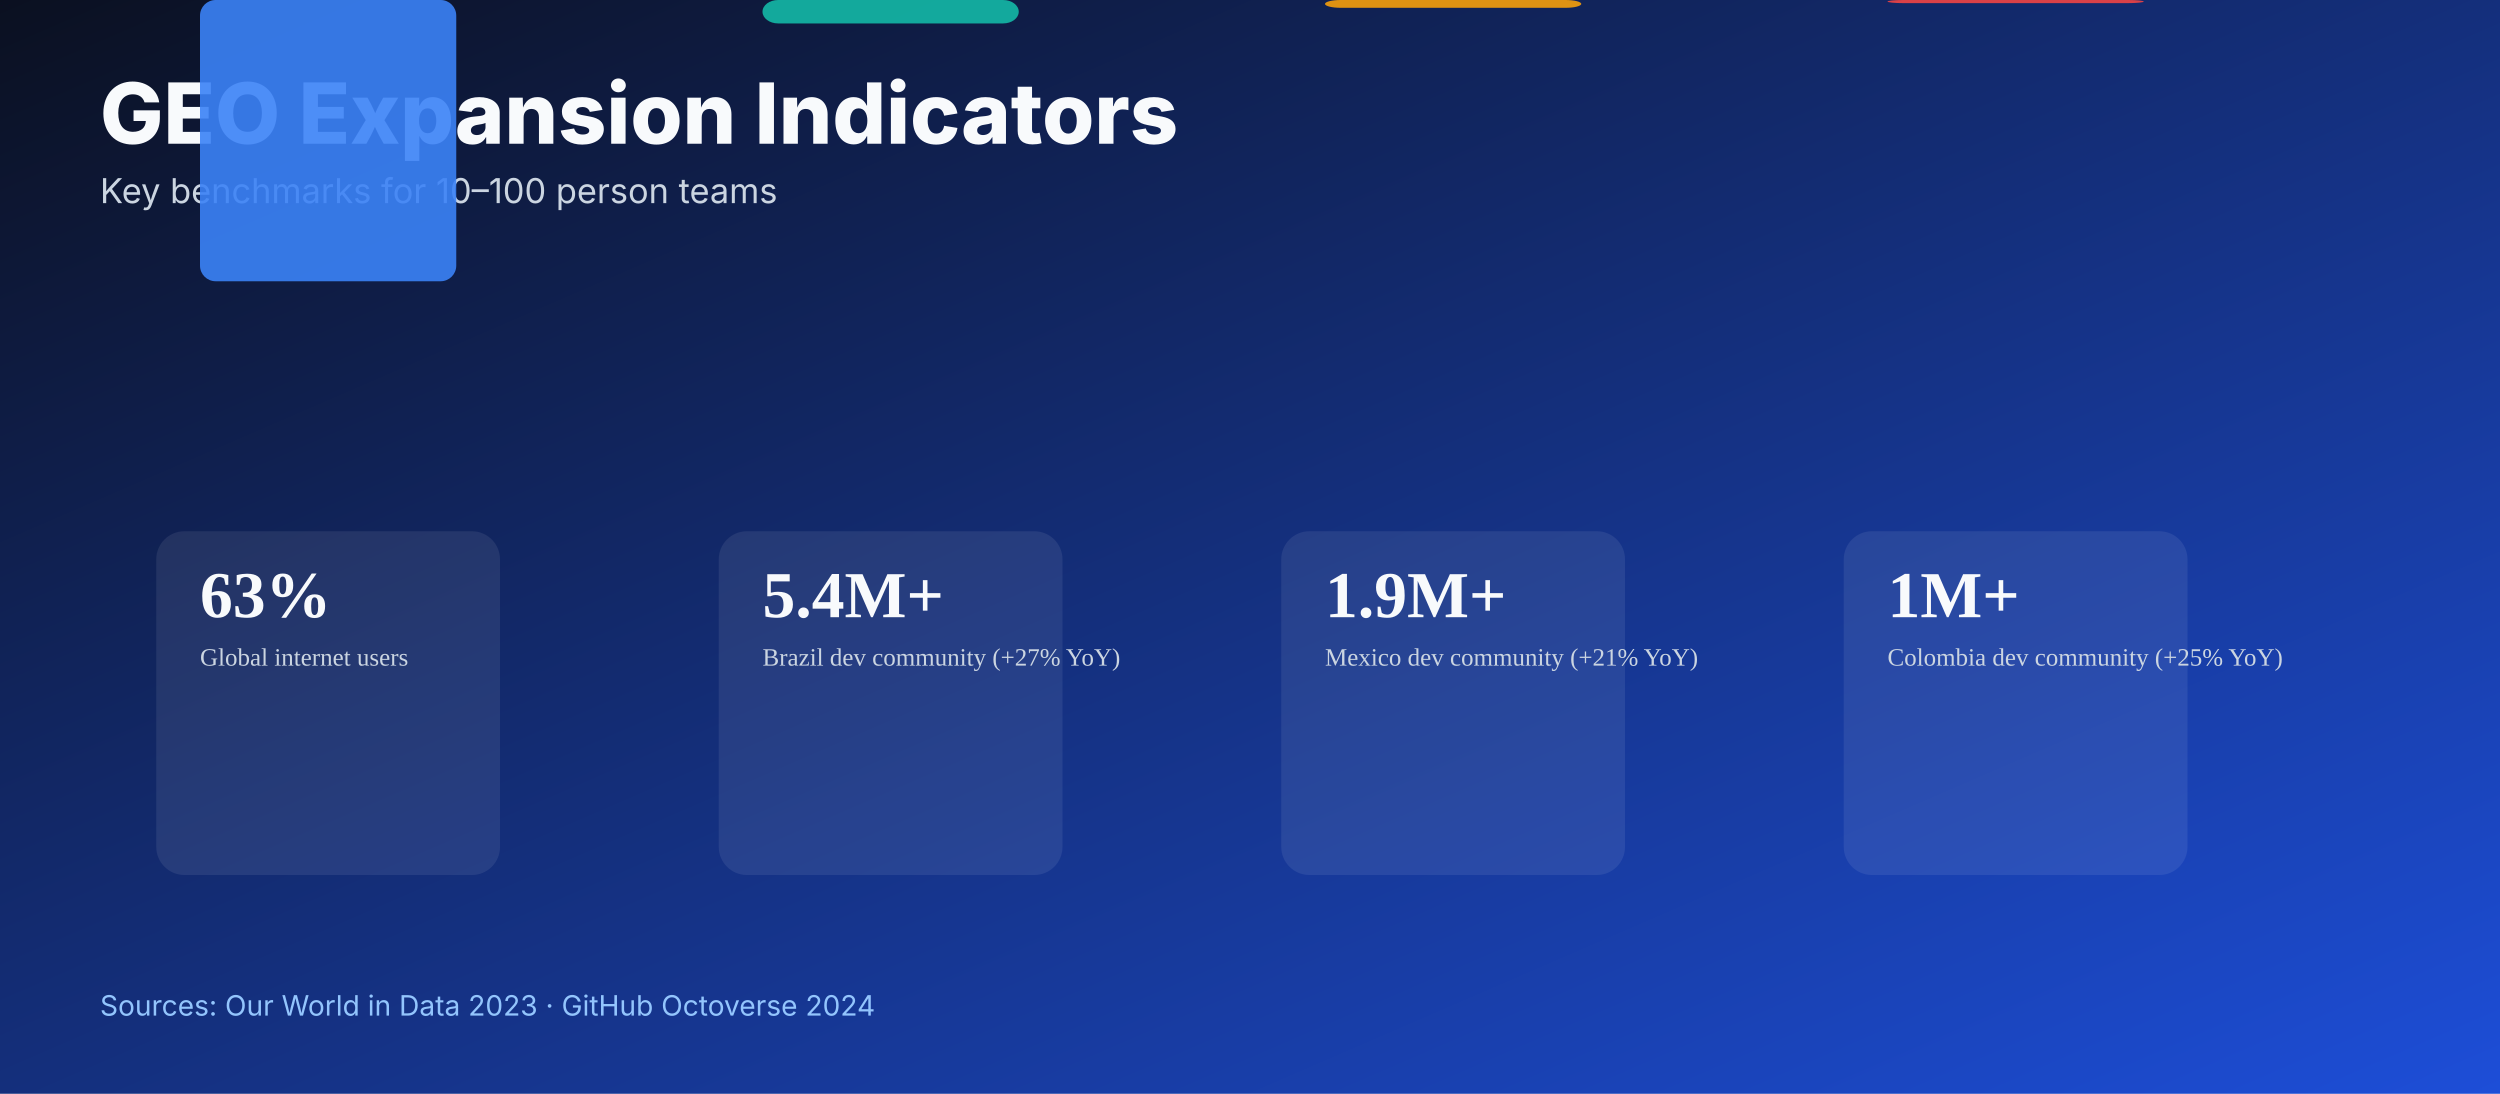
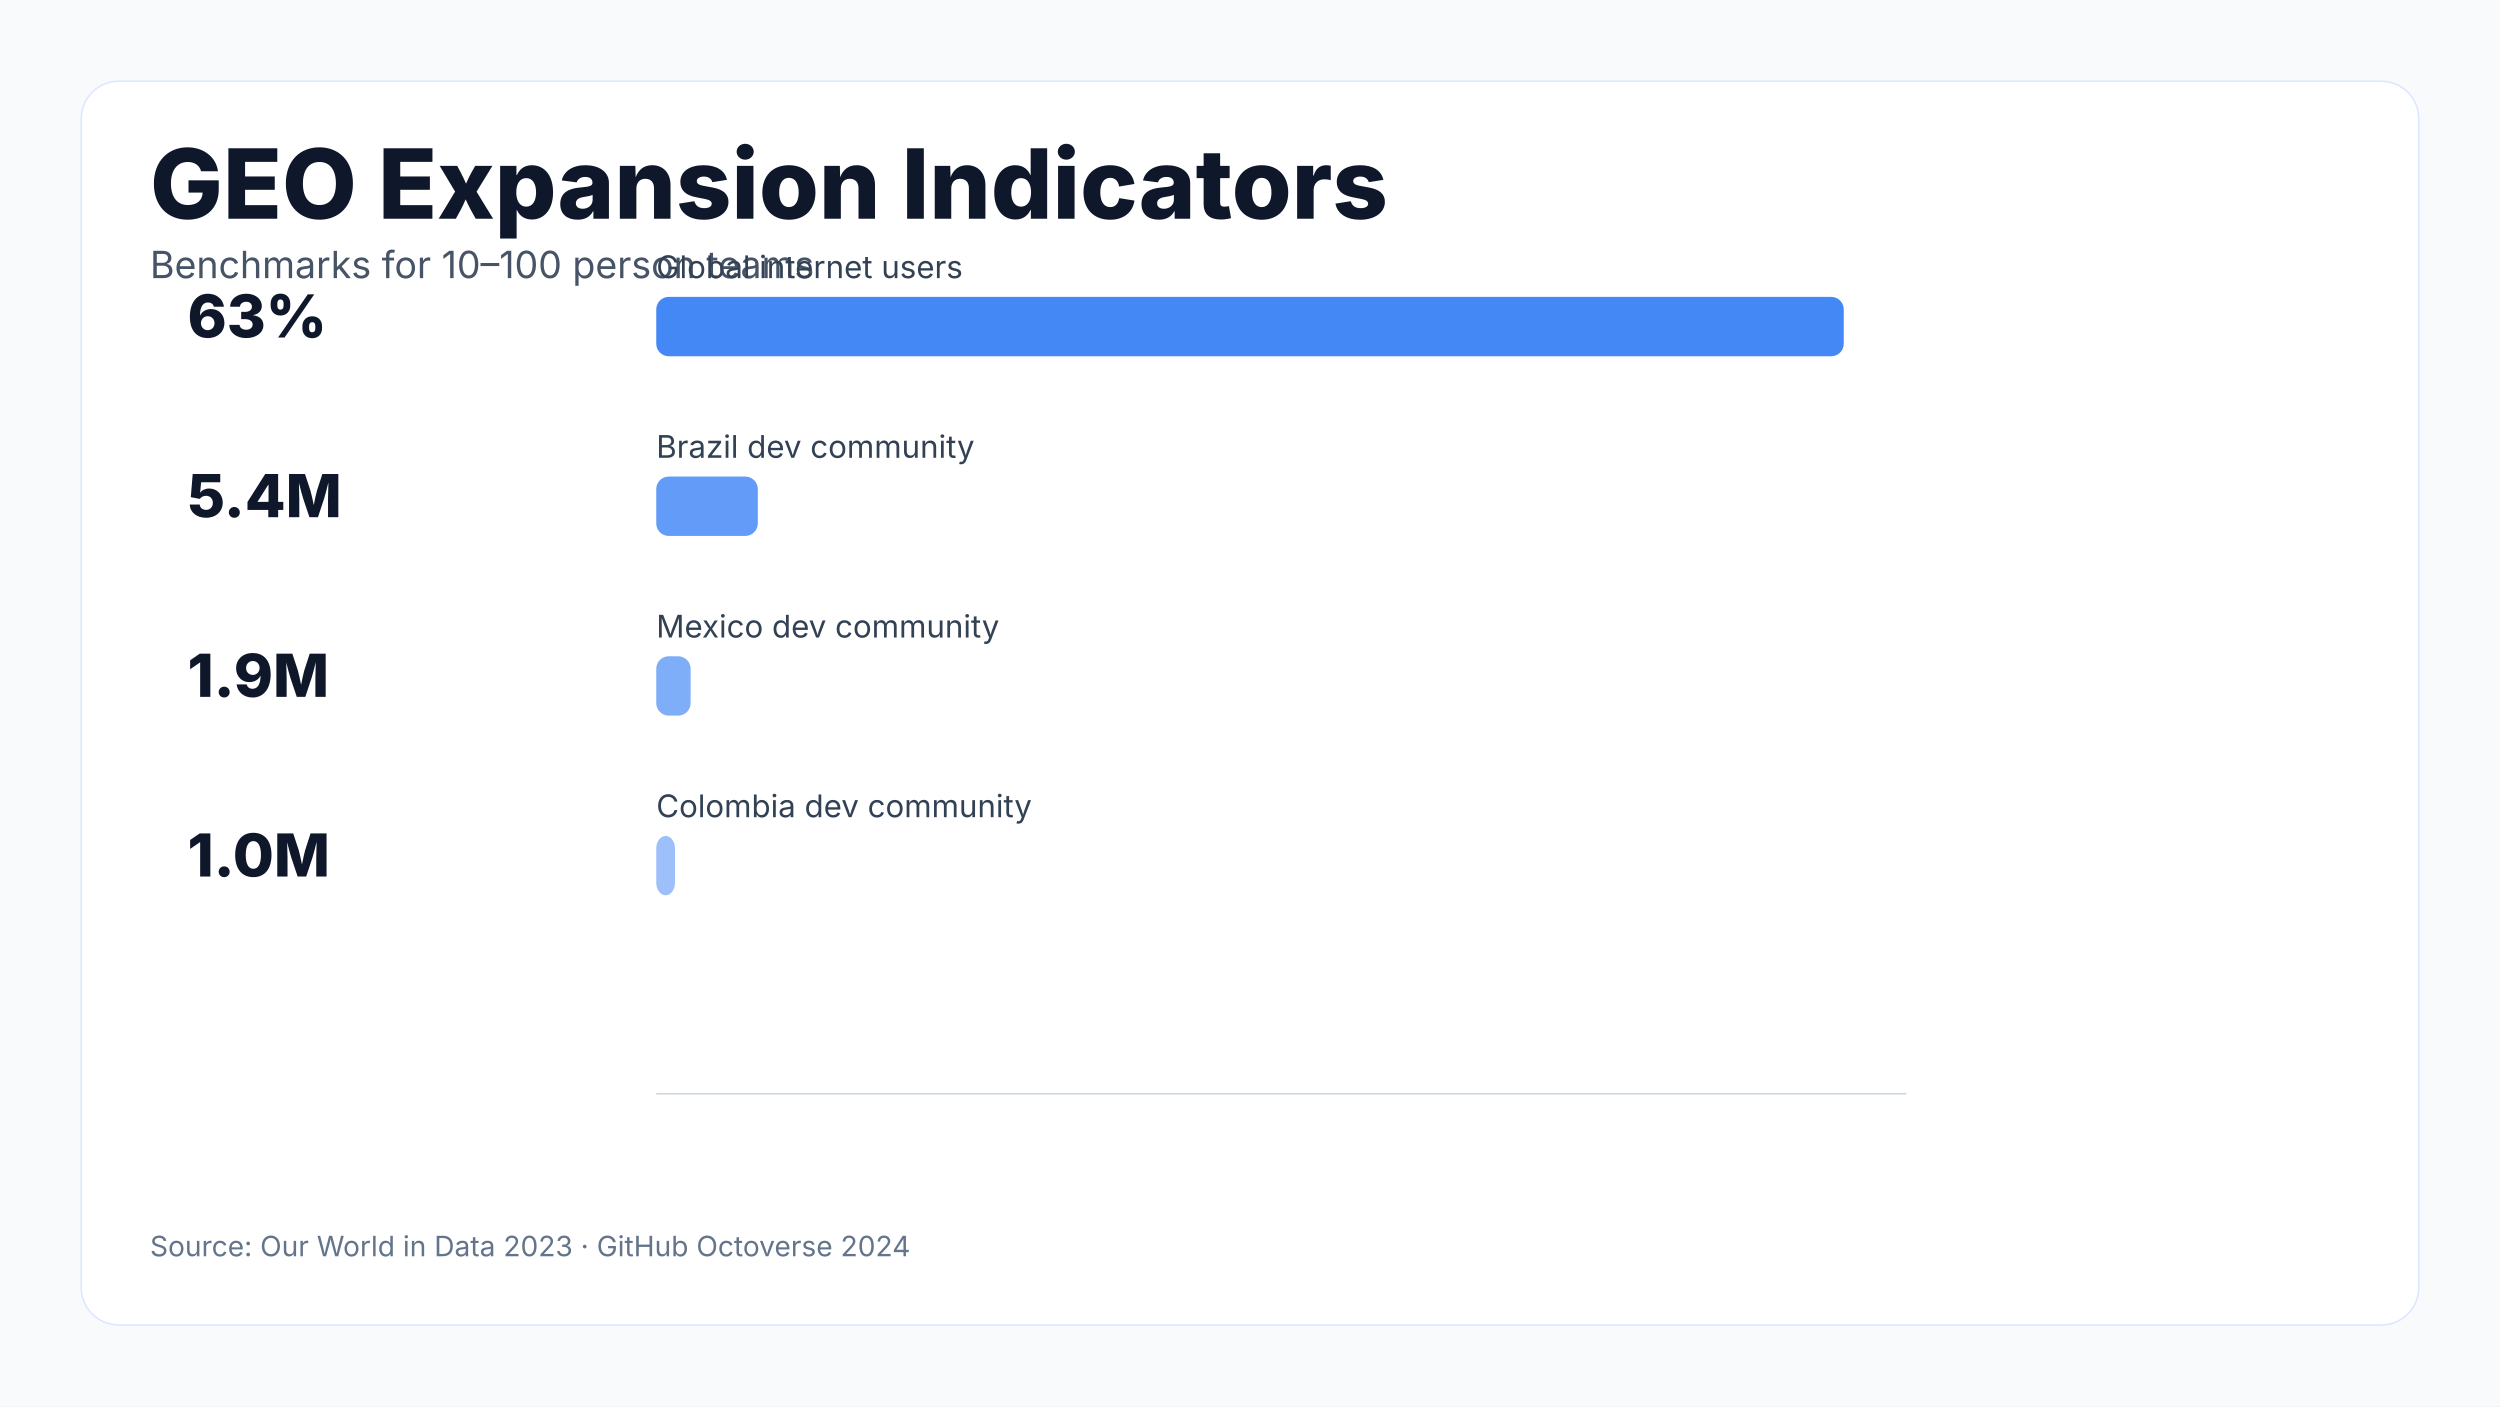
- <svg xmlns="http://www.w3.org/2000/svg" width="1600" height="700" viewBox="0 0 1600 700" role="img" aria-label="GEO Expansion Indicators infographic">
-   <defs>
-     <linearGradient id="g" x1="0" y1="0" x2="1" y2="1">
-       <stop offset="0%" stop-color="#0b1020" />
-       <stop offset="100%" stop-color="#1d4ed8" />
-     </linearGradient>
-   </defs>
-   <rect width="1600" height="700" fill="url(#g)" />
-   <text x="64" y="92" font-size="54" font-family="Inter,Arial,sans-serif" font-weight="800" fill="#f8fafc">GEO Expansion Indicators</text>
-   <text x="64" y="130" font-size="22" font-family="Inter,Arial,sans-serif" fill="#cbd5e1">Key benchmarks for 10–100 person teams</text>
-   <rect x="100" y="340" width="220" height="220" rx="18" fill="#ffffff" opacity="0.08" />
-   <rect x="128" y="500-h" width="164" height="180" rx="10" fill="#3b82f6" opacity="0.9" />
-   <text x="128" y="395" font-size="42" font-weight="800" fill="#f8fafc">63%</text>
-   <text x="128" y="426" font-size="16" fill="#cbd5e1">Global internet users</text>
-   <rect x="460" y="340" width="220" height="220" rx="18" fill="#ffffff" opacity="0.08" />
-   <rect x="488" y="500-h" width="164" height="15" rx="10" fill="#14b8a6" opacity="0.9" />
-   <text x="488" y="395" font-size="42" font-weight="800" fill="#f8fafc">5.4M+</text>
-   <text x="488" y="426" font-size="16" fill="#cbd5e1">Brazil dev community (+27% YoY)</text>
-   <rect x="820" y="340" width="220" height="220" rx="18" fill="#ffffff" opacity="0.08" />
-   <rect x="848" y="500-h" width="164" height="5" rx="10" fill="#f59e0b" opacity="0.9" />
-   <text x="848" y="395" font-size="42" font-weight="800" fill="#f8fafc">1.9M+</text>
-   <text x="848" y="426" font-size="16" fill="#cbd5e1">Mexico dev community (+21% YoY)</text>
-   <rect x="1180" y="340" width="220" height="220" rx="18" fill="#ffffff" opacity="0.08" />
-   <rect x="1208" y="500-h" width="164" height="2" rx="10" fill="#ef4444" opacity="0.9" />
-   <text x="1208" y="395" font-size="42" font-weight="800" fill="#f8fafc">1M+</text>
-   <text x="1208" y="426" font-size="16" fill="#cbd5e1">Colombia dev community (+25% YoY)</text>
-   <text x="64" y="650" font-size="18" font-family="Inter,Arial,sans-serif" fill="#93c5fd">Sources: Our World in Data 2023 · GitHub Octoverse 2024</text>
+ <svg xmlns="http://www.w3.org/2000/svg" width="1600" height="900" viewBox="0 0 1600 900" role="img" aria-label="GEO Expansion Indicators infographic">
+   <rect width="1600" height="900" fill="#f8fafc" />
+   <rect x="52" y="52" width="1496" height="796" rx="24" fill="#ffffff" stroke="#dbe7ff" />
+   <text x="96" y="140" font-size="62" font-family="Inter,Arial,sans-serif" font-weight="800" fill="#0f172a">GEO Expansion Indicators</text>
+   <text x="96" y="178" font-size="24" font-family="Inter,Arial,sans-serif" fill="#475467">Benchmarks for 10–100 person teams</text>
+   <rect x="420" y="190" width="760" height="38" rx="8" fill="#3b82f6" opacity="0.95" />
+   <text x="120" y="216" font-size="38" font-family="Inter,Arial,sans-serif" font-weight="800" fill="#0f172a">63%</text>
+   <text x="420" y="178" font-size="20" font-family="Inter,Arial,sans-serif" fill="#334155">Global internet users</text>
+   <rect x="420" y="305" width="65" height="38" rx="8" fill="#3b82f6" opacity="0.8" />
+   <text x="120" y="331" font-size="38" font-family="Inter,Arial,sans-serif" font-weight="800" fill="#0f172a">5.4M</text>
+   <text x="420" y="293" font-size="20" font-family="Inter,Arial,sans-serif" fill="#334155">Brazil dev community</text>
+   <rect x="420" y="420" width="22" height="38" rx="8" fill="#3b82f6" opacity="0.65" />
+   <text x="120" y="446" font-size="38" font-family="Inter,Arial,sans-serif" font-weight="800" fill="#0f172a">1.9M</text>
+   <text x="420" y="408" font-size="20" font-family="Inter,Arial,sans-serif" fill="#334155">Mexico dev community</text>
+   <rect x="420" y="535" width="12" height="38" rx="8" fill="#3b82f6" opacity="0.5" />
+   <text x="120" y="561" font-size="38" font-family="Inter,Arial,sans-serif" font-weight="800" fill="#0f172a">1.0M</text>
+   <text x="420" y="523" font-size="20" font-family="Inter,Arial,sans-serif" fill="#334155">Colombia dev community</text>
+   <line x1="420" y1="700" x2="1220" y2="700" stroke="#cbd5e1" />
+   <text x="96" y="804" font-size="18" font-family="Inter,Arial,sans-serif" fill="#64748b">Source: Our World in Data 2023 · GitHub Octoverse 2024</text>
</svg>
